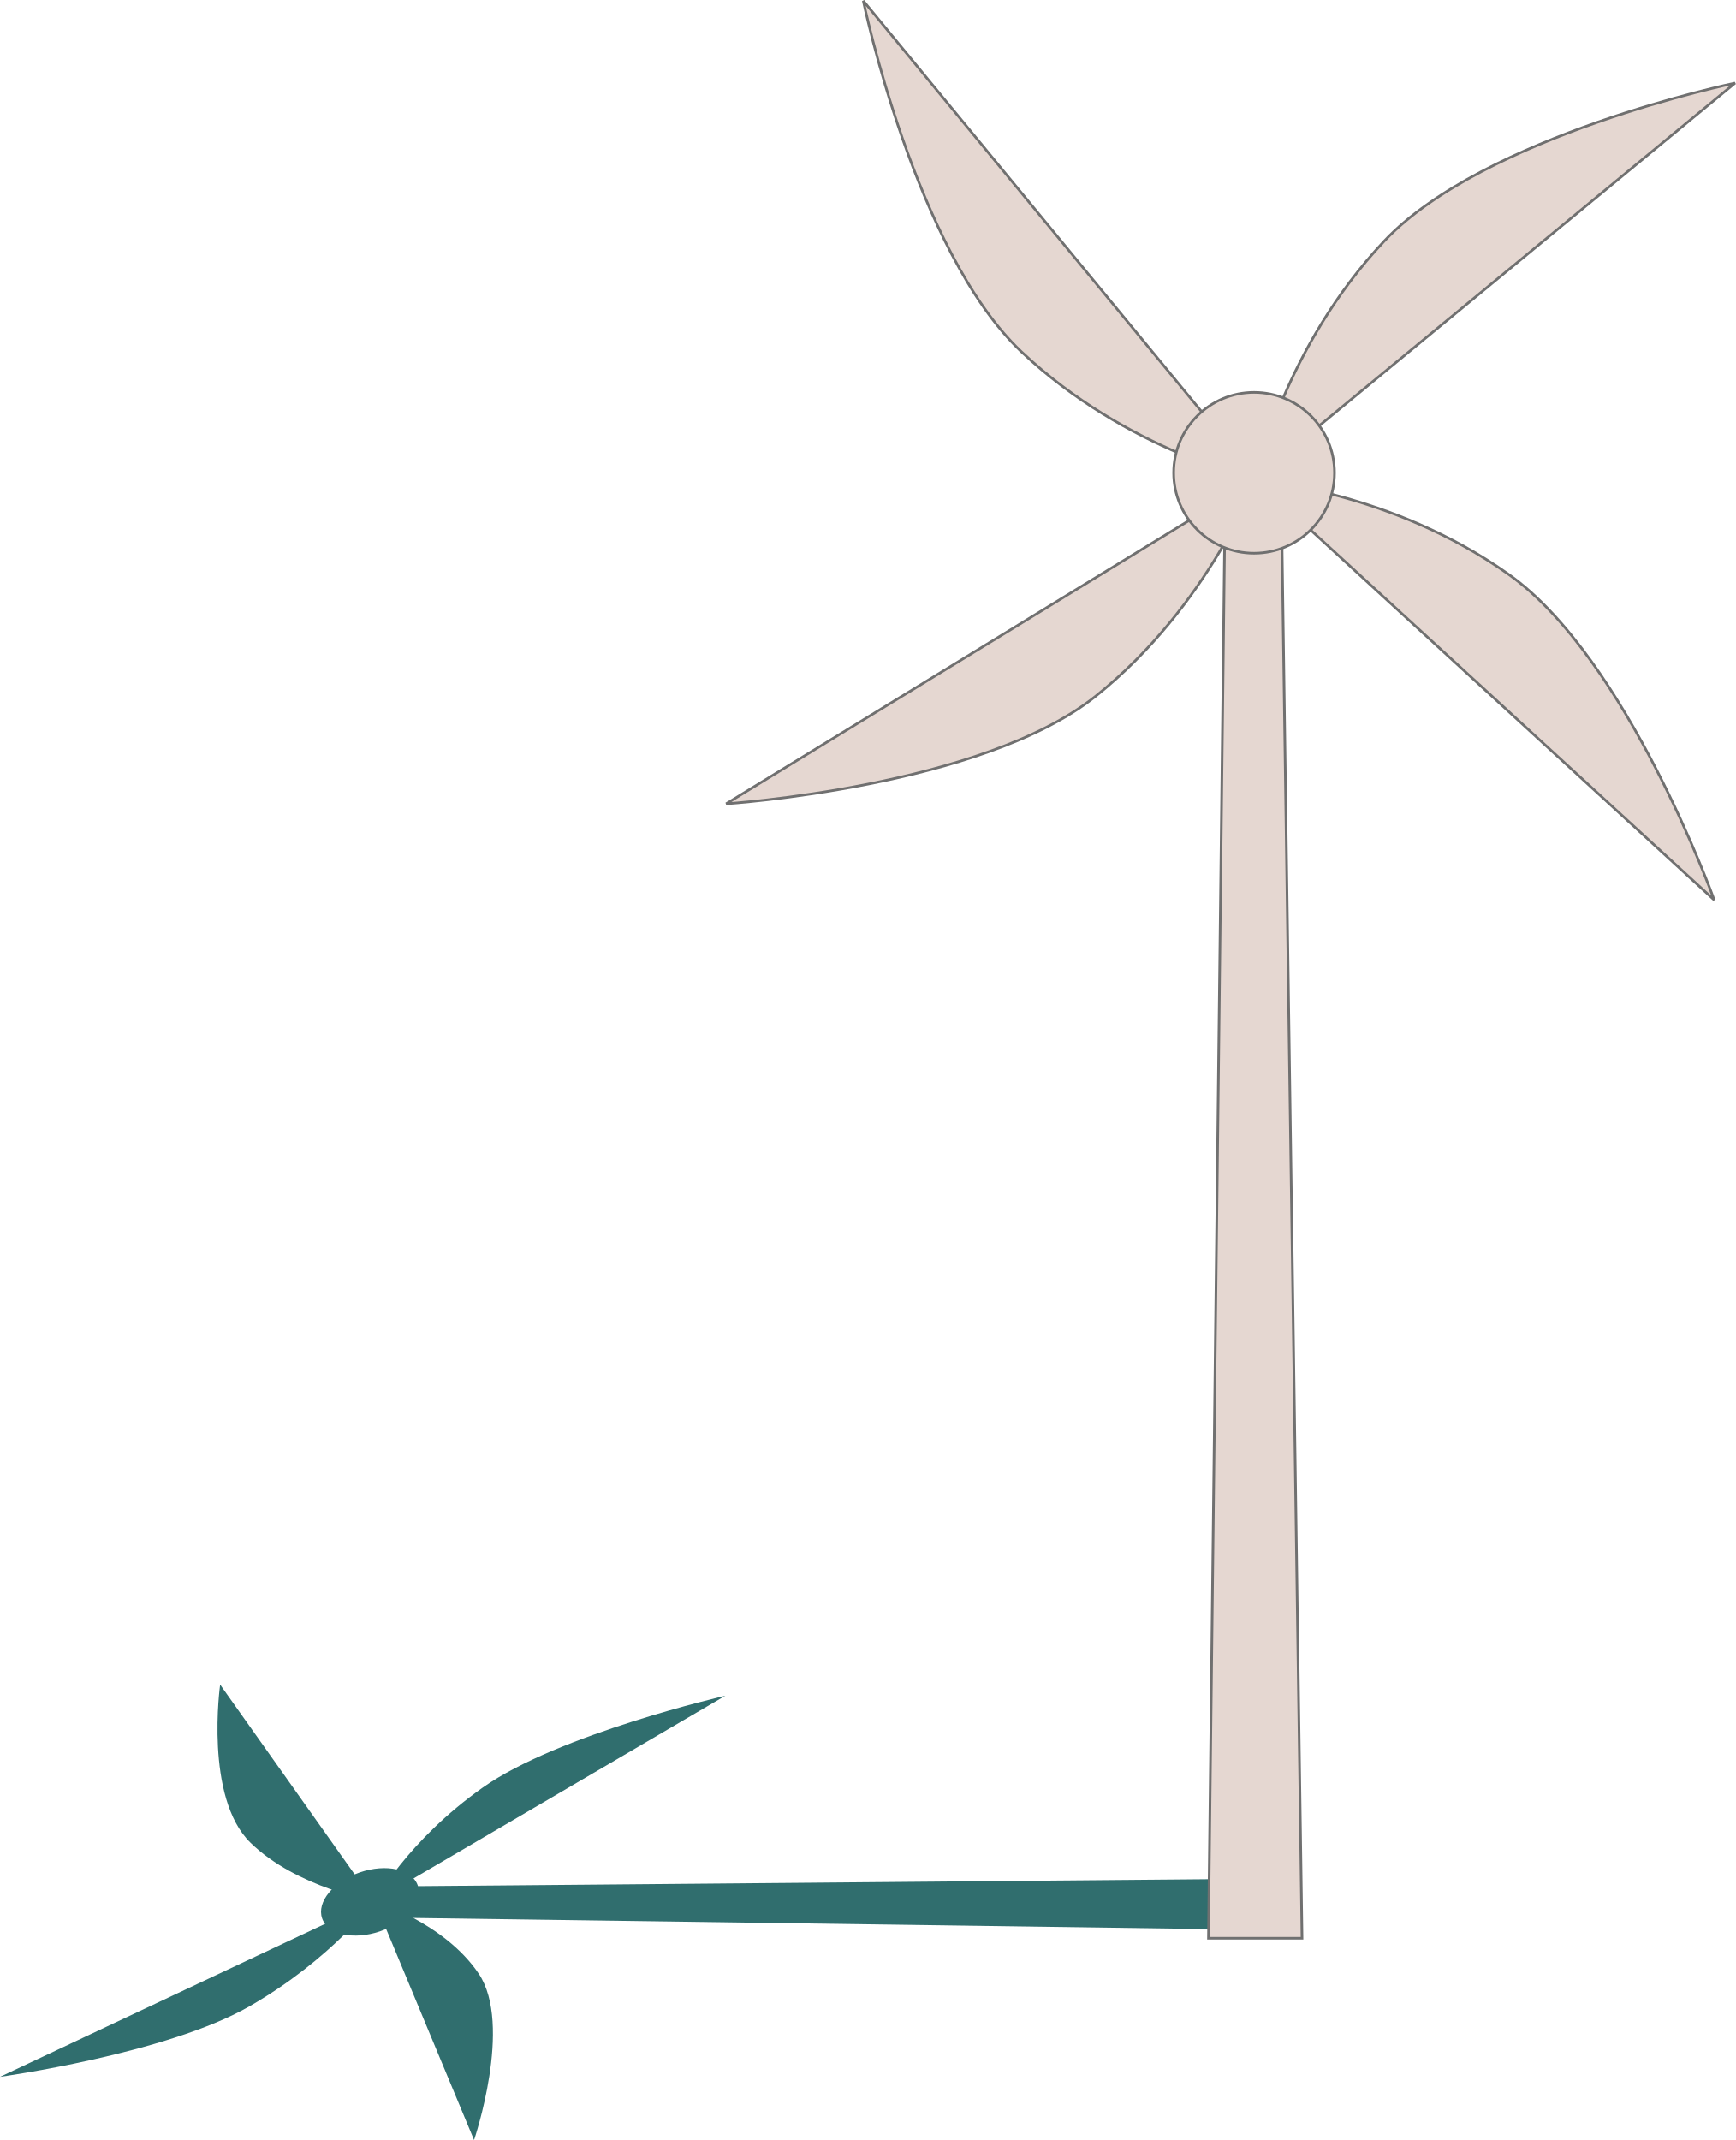
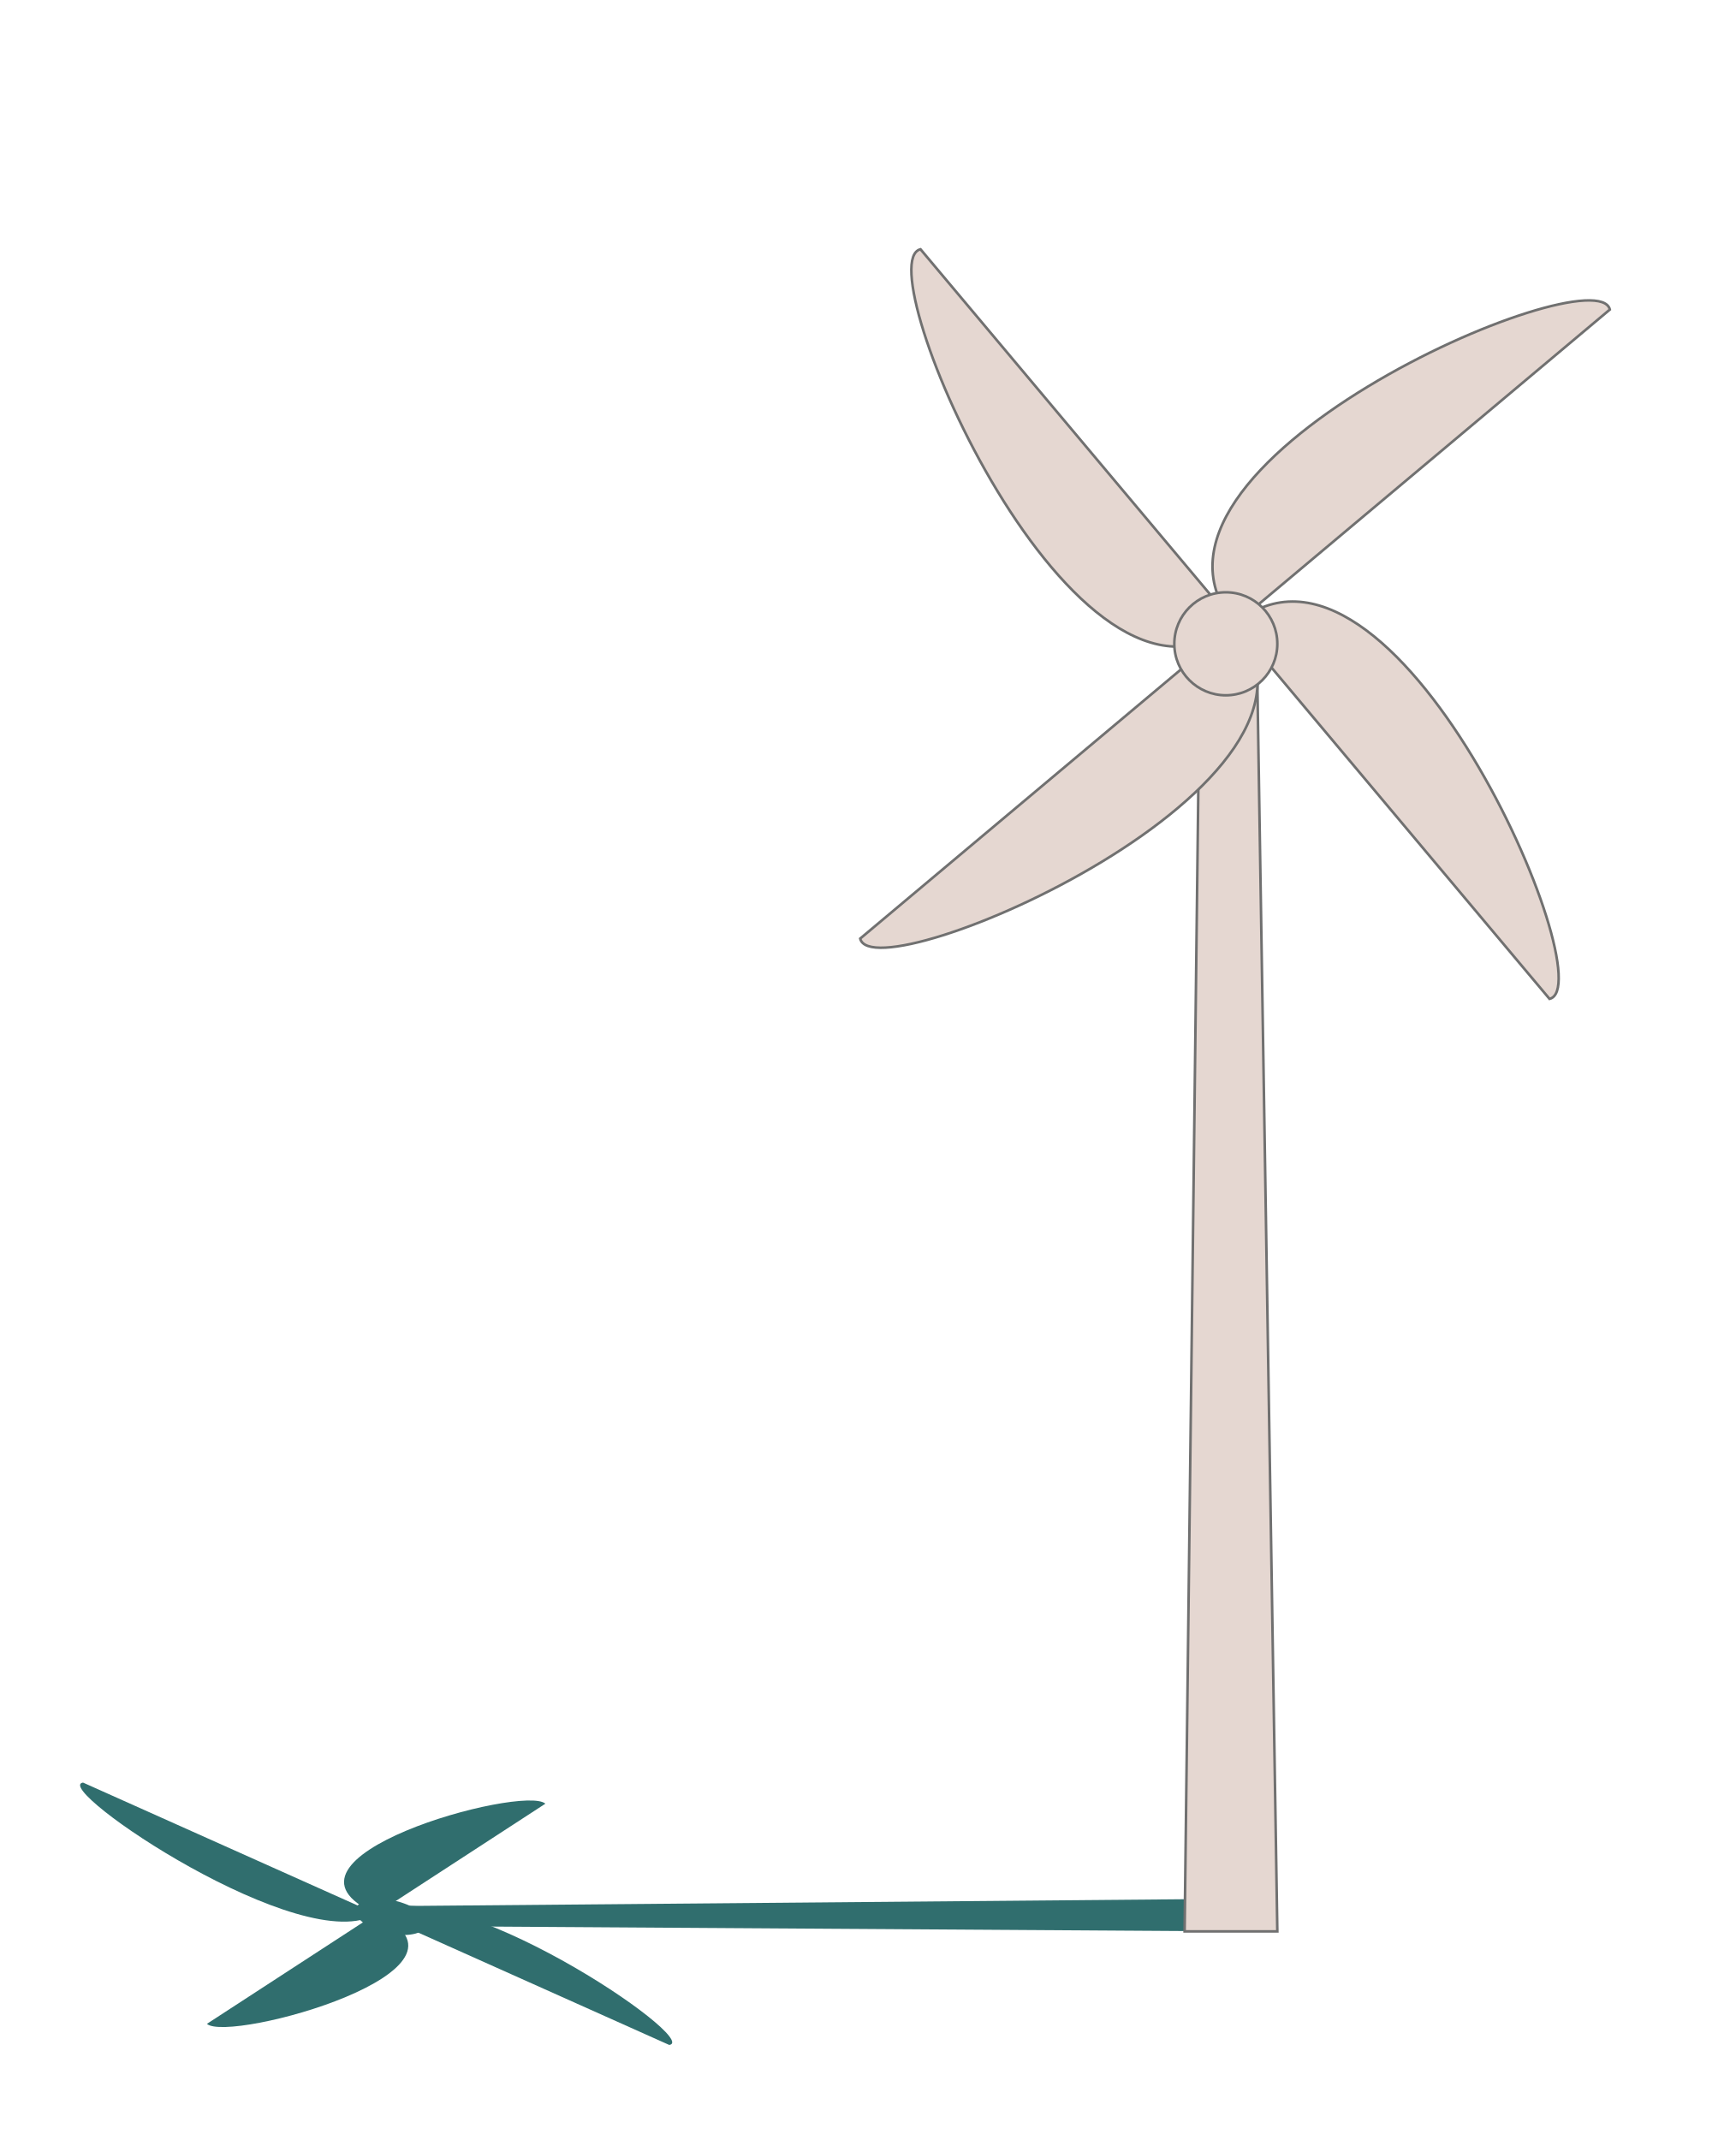
- <svg xmlns="http://www.w3.org/2000/svg" viewBox="0 0 673.42 830.2">
+ <svg xmlns="http://www.w3.org/2000/svg" xmlns:xlink="http://www.w3.org/1999/xlink" viewBox="0 0 674 831">
  <defs>
-     <style>.cls-1{fill:#306e6e;}.cls-2{fill:#e5d7d1;stroke:#707070;}</style>
+     <path id="rotor" d="M476,250 c0,-80 200,-20 190,0z" />
+     <g id="windmill">
+       <path d="M460 750h36l-8-500h-22z" />
+       <g id="rotors" transform="rotate(50 486 250)">
+         <use xlink:href="#rotor" />
+         <use xlink:href="#rotor" transform="rotate(90 476 250)" />
+         <use xlink:href="#rotor" transform="rotate(180 476 250)" />
+         <use xlink:href="#rotor" transform="rotate(270 476 250)" />
+         <animateTransform attributeName="transform" attributeType="XML" begin="0s" dur="15s" repeatCount="indefinite" type="rotate" values="360 476 250; 0 476 250" />
+       </g>
+       <circle cx="476" cy="250" r="20" />
+     </g>
  </defs>
-   <g id="Layer_2" data-name="Layer 2">
-     <g id="Layer_1-2" data-name="Layer 1">
-       <path id="Path_63" data-name="Path 63" class="cls-1" d="M494.5,748.73l7-20-340.6,3L156.6,744Z" />
-       <path id="Path_64" data-name="Path 64" class="cls-1" d="M145.6,737.41l135.8-79.57s-64.8,14.9-94.1,35.61S145.6,737.41,145.6,737.41Z" />
-       <path id="Path_65" data-name="Path 65" class="cls-1" d="M144.9,737.47,85.4,653.54s-6.2,43.84,11.8,61.36S144.9,737.47,144.9,737.47Z" />
-       <path id="Path_66" data-name="Path 66" class="cls-1" d="M145.6,737.16,0,805.69s64.6-8.92,96.7-27.31S145.6,737.16,145.6,737.16Z" />
-       <path id="Path_67" data-name="Path 67" class="cls-1" d="M145.3,737.53l38.6,92.67s15.2-44.65,1.8-64.54S145.3,737.53,145.3,737.53Z" />
-       <ellipse class="cls-1" cx="143.47" cy="737.84" rx="19.62" ry="12.08" transform="translate(-231.91 86.62) rotate(-18.96)" />
-       <path id="Path_63-2" data-name="Path 63" class="cls-2" d="M468.8,751.92h36.3L497.3,208H475.1Z" />
-       <path id="Path_64-2" data-name="Path 64" class="cls-2" d="M487.5,186.42,665,349.12s-33.6-93.5-79.6-126.2S487.5,186.42,487.5,186.42Z" />
-       <path id="Path_65-2" data-name="Path 65" class="cls-2" d="M487.3,185.32,673.1,32.22S575.8,52.42,537,93.52,487.3,185.32,487.3,185.32Z" />
-       <path id="Path_66-2" data-name="Path 66" class="cls-2" d="M488,186.22,334.9.32s20.2,97.3,61.3,136.1S488,186.22,488,186.22Z" />
-       <path id="Path_67-2" data-name="Path 67" class="cls-2" d="M487.1,186.12,281.7,311.82s99.2-6.5,143.3-41.7S487.1,186.12,487.1,186.12Z" />
-       <circle class="cls-2" cx="486.5" cy="183.42" r="31.2" />
-     </g>
-   </g>
+   <use xlink:href="#windmill" fill="#306e6e" transform="rotate(-90 469 752) translate(310 385) scale(0.35 0.65) skewY(-20) " />
+   <use xlink:href="#windmill" fill="#e5d7d1" stroke="#707070" />
</svg>
